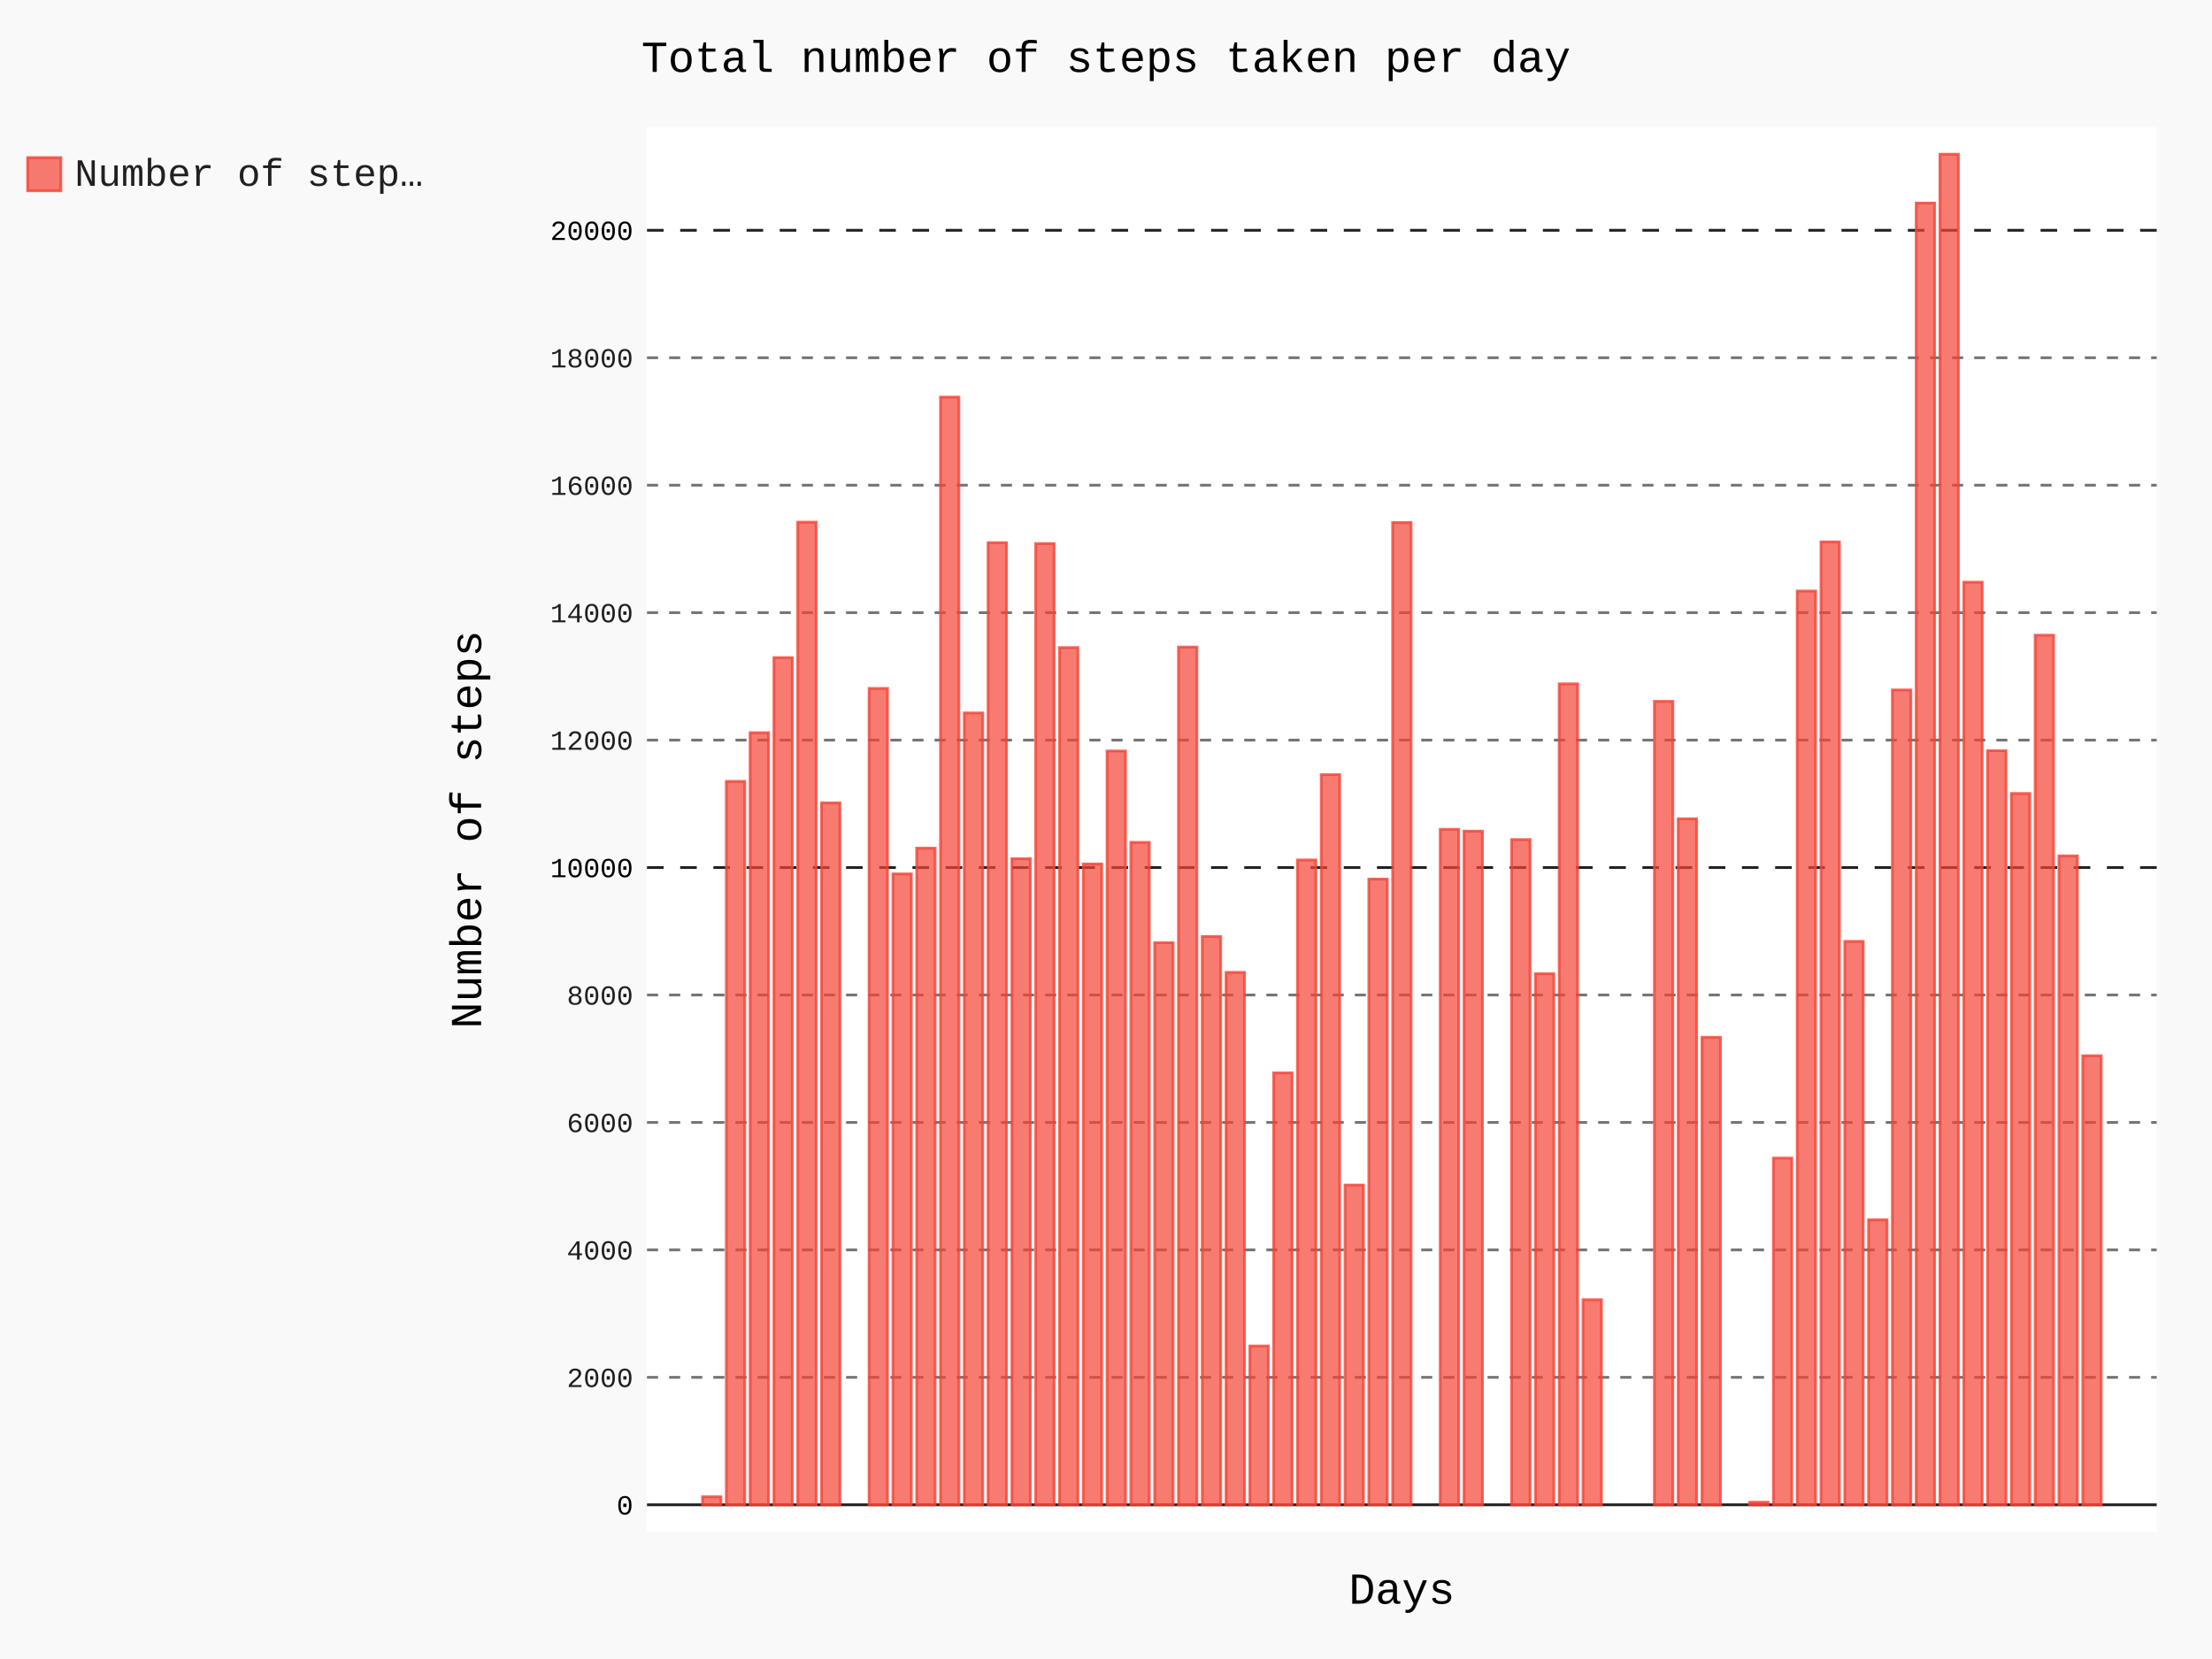
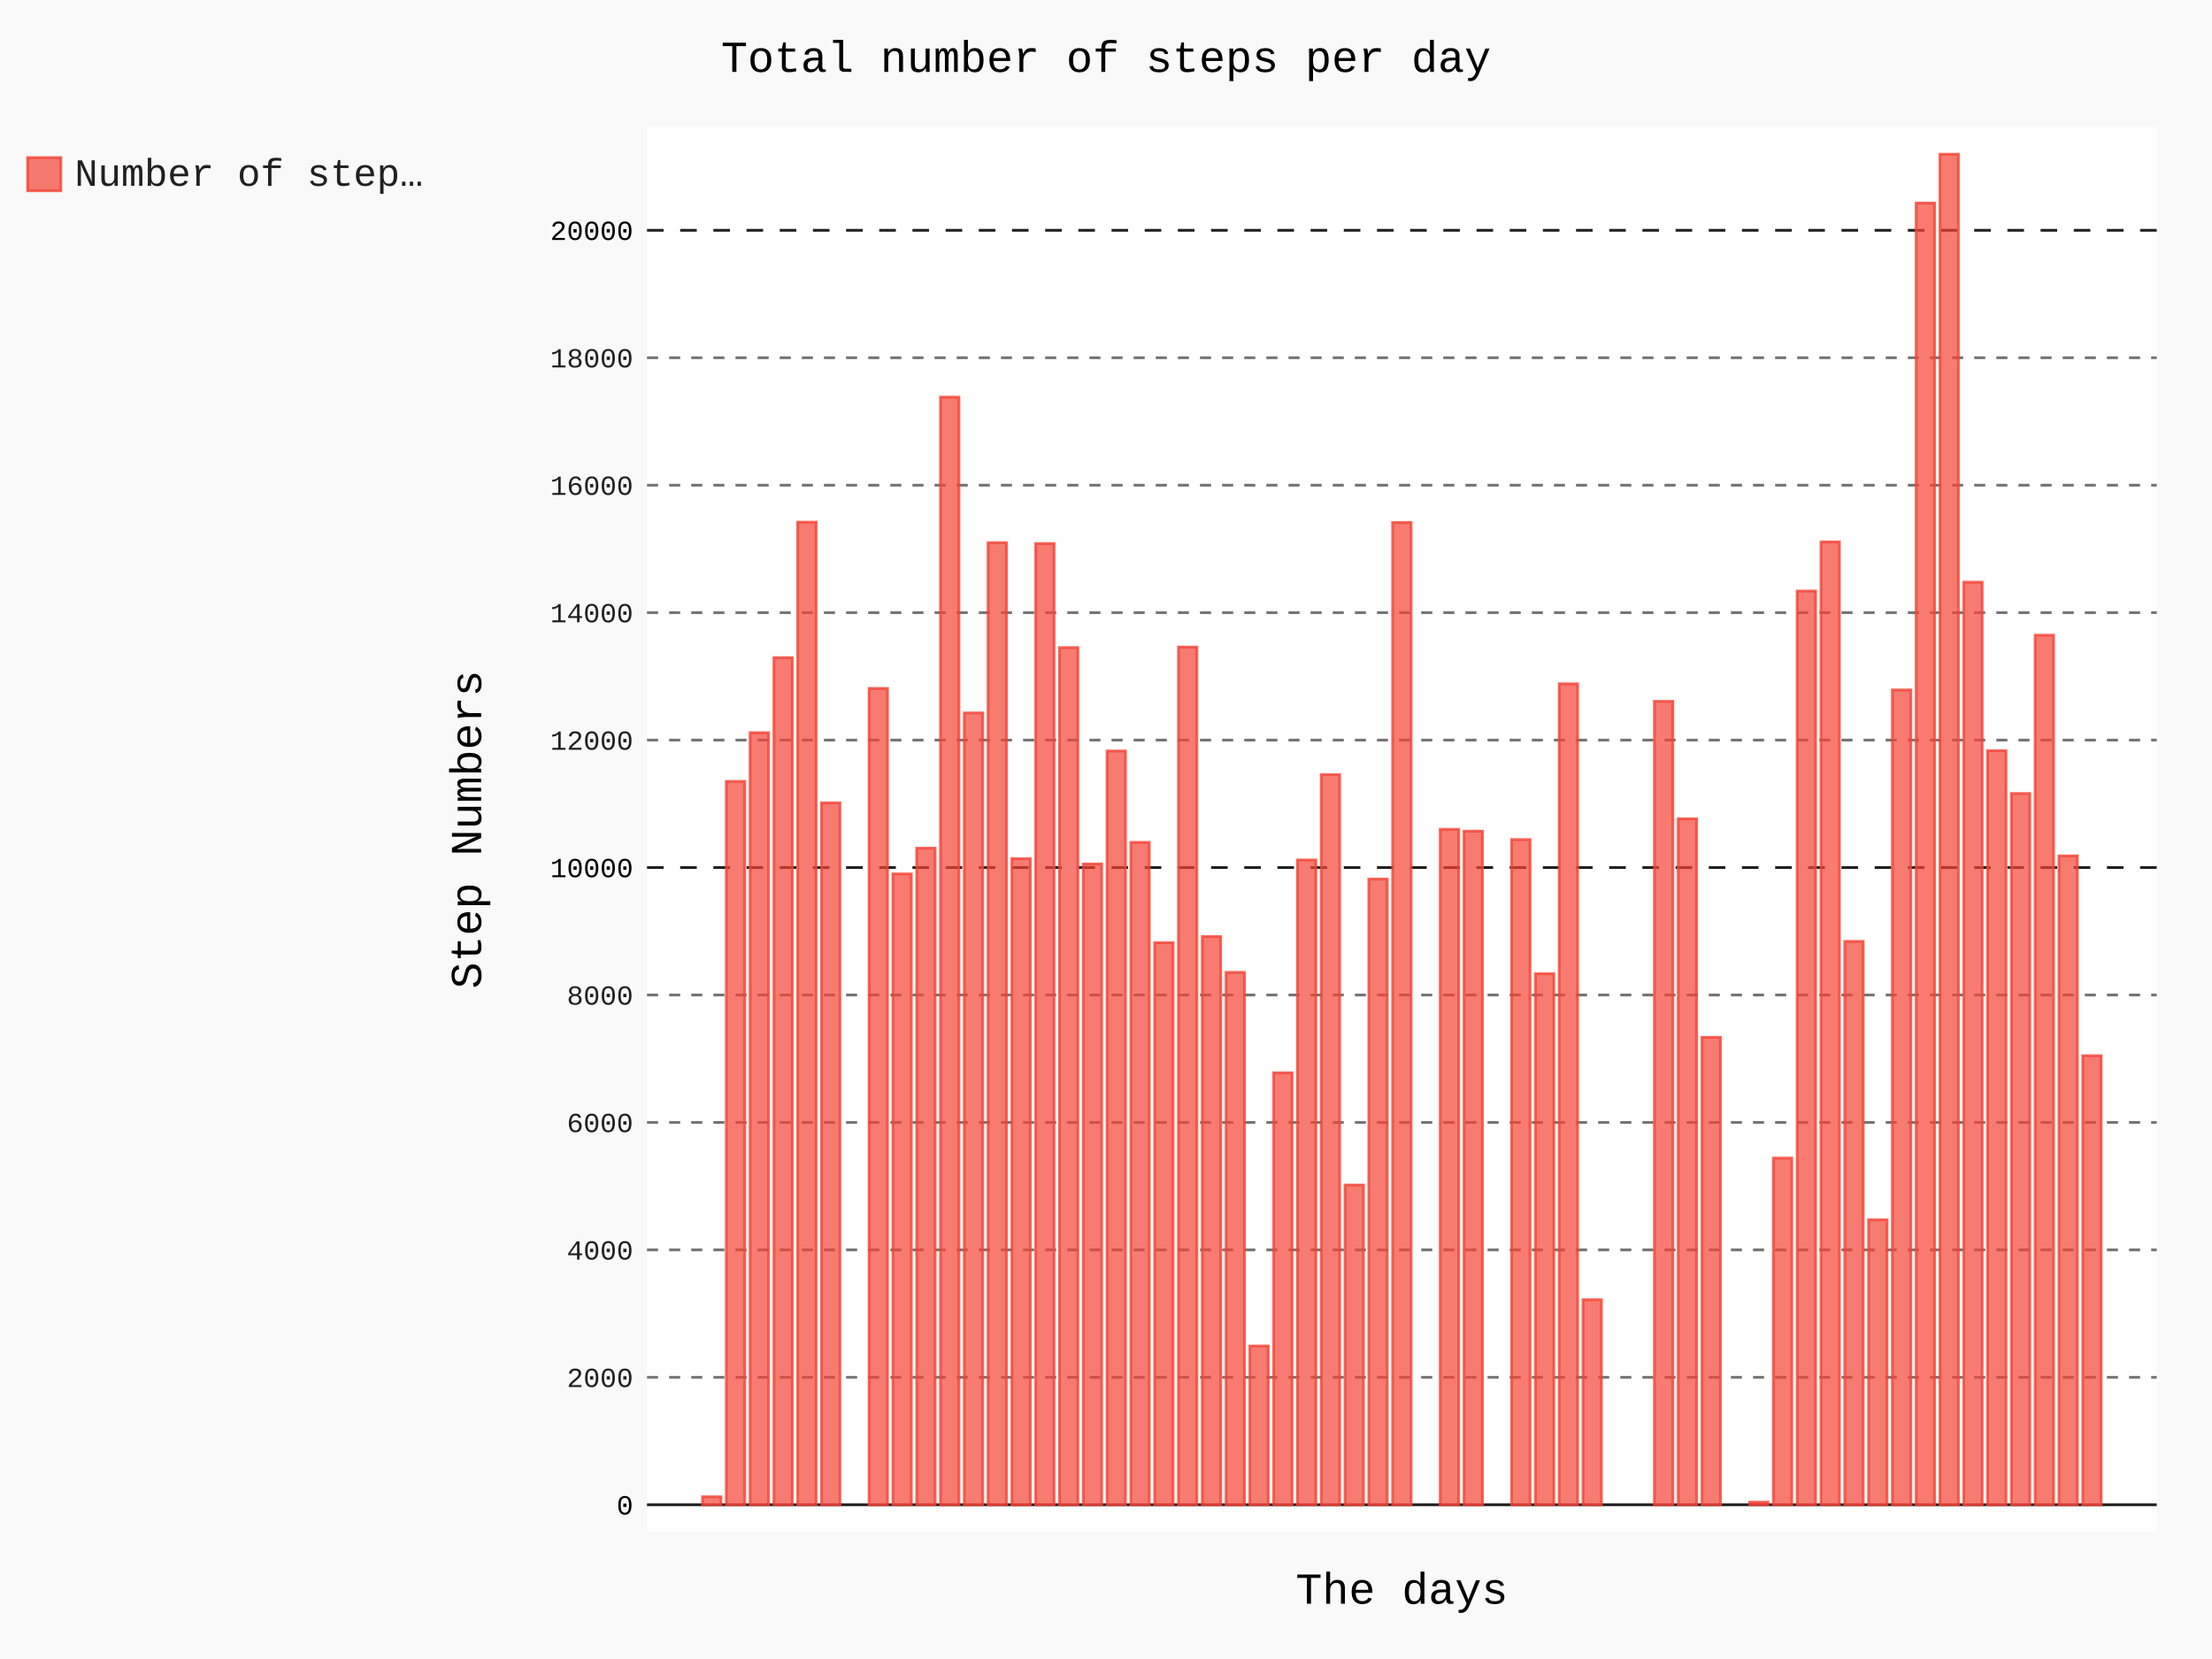
- <svg xmlns="http://www.w3.org/2000/svg" class="pygal-chart" id="chart-1b8be5c3-be60-4b56-95a1-ac28857858b3" viewBox="0 0 800 600">
+ <svg xmlns="http://www.w3.org/2000/svg" class="pygal-chart" id="chart-a7de5757-f462-4237-84ea-5c1028ab82b4" viewBox="0 0 800 600">
  <defs>
-     <style type="text/css">#chart-1b8be5c3-be60-4b56-95a1-ac28857858b3{-webkit-user-select:none;-webkit-font-smoothing:antialiased;font-family:Consolas,"Liberation Mono",Menlo,Courier,monospace}#chart-1b8be5c3-be60-4b56-95a1-ac28857858b3 .title{font-family:Consolas,"Liberation Mono",Menlo,Courier,monospace;font-size:16px}#chart-1b8be5c3-be60-4b56-95a1-ac28857858b3 .legends .legend text{font-family:Consolas,"Liberation Mono",Menlo,Courier,monospace;font-size:14px}#chart-1b8be5c3-be60-4b56-95a1-ac28857858b3 .axis text{font-family:Consolas,"Liberation Mono",Menlo,Courier,monospace;font-size:10px}#chart-1b8be5c3-be60-4b56-95a1-ac28857858b3 .axis text.major{font-family:Consolas,"Liberation Mono",Menlo,Courier,monospace;font-size:10px}#chart-1b8be5c3-be60-4b56-95a1-ac28857858b3 .text-overlay text.value{font-family:Consolas,"Liberation Mono",Menlo,Courier,monospace;font-size:16px}#chart-1b8be5c3-be60-4b56-95a1-ac28857858b3 .text-overlay text.label{font-family:Consolas,"Liberation Mono",Menlo,Courier,monospace;font-size:10px}#chart-1b8be5c3-be60-4b56-95a1-ac28857858b3 .tooltip{font-family:Consolas,"Liberation Mono",Menlo,Courier,monospace;font-size:14px}#chart-1b8be5c3-be60-4b56-95a1-ac28857858b3 text.no_data{font-family:Consolas,"Liberation Mono",Menlo,Courier,monospace;font-size:64px}
- #chart-1b8be5c3-be60-4b56-95a1-ac28857858b3{background-color:rgba(249,249,249,1)}#chart-1b8be5c3-be60-4b56-95a1-ac28857858b3 path,#chart-1b8be5c3-be60-4b56-95a1-ac28857858b3 line,#chart-1b8be5c3-be60-4b56-95a1-ac28857858b3 rect,#chart-1b8be5c3-be60-4b56-95a1-ac28857858b3 circle{-webkit-transition:150ms;-moz-transition:150ms;transition:150ms}#chart-1b8be5c3-be60-4b56-95a1-ac28857858b3 .graph &gt; .background{fill:rgba(249,249,249,1)}#chart-1b8be5c3-be60-4b56-95a1-ac28857858b3 .plot &gt; .background{fill:rgba(255,255,255,1)}#chart-1b8be5c3-be60-4b56-95a1-ac28857858b3 .graph{fill:rgba(0,0,0,.87)}#chart-1b8be5c3-be60-4b56-95a1-ac28857858b3 text.no_data{fill:rgba(0,0,0,1)}#chart-1b8be5c3-be60-4b56-95a1-ac28857858b3 .title{fill:rgba(0,0,0,1)}#chart-1b8be5c3-be60-4b56-95a1-ac28857858b3 .legends .legend text{fill:rgba(0,0,0,.87)}#chart-1b8be5c3-be60-4b56-95a1-ac28857858b3 .legends .legend:hover text{fill:rgba(0,0,0,1)}#chart-1b8be5c3-be60-4b56-95a1-ac28857858b3 .axis .line{stroke:rgba(0,0,0,1)}#chart-1b8be5c3-be60-4b56-95a1-ac28857858b3 .axis .guide.line{stroke:rgba(0,0,0,.54)}#chart-1b8be5c3-be60-4b56-95a1-ac28857858b3 .axis .major.line{stroke:rgba(0,0,0,.87)}#chart-1b8be5c3-be60-4b56-95a1-ac28857858b3 .axis text.major{fill:rgba(0,0,0,1)}#chart-1b8be5c3-be60-4b56-95a1-ac28857858b3 .axis.y .guides:hover .guide.line,#chart-1b8be5c3-be60-4b56-95a1-ac28857858b3 .line-graph .axis.x .guides:hover .guide.line,#chart-1b8be5c3-be60-4b56-95a1-ac28857858b3 .stackedline-graph .axis.x .guides:hover .guide.line,#chart-1b8be5c3-be60-4b56-95a1-ac28857858b3 .xy-graph .axis.x .guides:hover .guide.line{stroke:rgba(0,0,0,1)}#chart-1b8be5c3-be60-4b56-95a1-ac28857858b3 .axis .guides:hover text{fill:rgba(0,0,0,1)}#chart-1b8be5c3-be60-4b56-95a1-ac28857858b3 .reactive{fill-opacity:.7;stroke-opacity:.8}#chart-1b8be5c3-be60-4b56-95a1-ac28857858b3 .ci{stroke:rgba(0,0,0,.87)}#chart-1b8be5c3-be60-4b56-95a1-ac28857858b3 .reactive.active,#chart-1b8be5c3-be60-4b56-95a1-ac28857858b3 .active .reactive{fill-opacity:.8;stroke-opacity:.9;stroke-width:4}#chart-1b8be5c3-be60-4b56-95a1-ac28857858b3 .ci .reactive.active{stroke-width:1.5}#chart-1b8be5c3-be60-4b56-95a1-ac28857858b3 .series text{fill:rgba(0,0,0,1)}#chart-1b8be5c3-be60-4b56-95a1-ac28857858b3 .tooltip rect{fill:rgba(255,255,255,1);stroke:rgba(0,0,0,1);-webkit-transition:opacity 150ms;-moz-transition:opacity 150ms;transition:opacity 150ms}#chart-1b8be5c3-be60-4b56-95a1-ac28857858b3 .tooltip .label{fill:rgba(0,0,0,.87)}#chart-1b8be5c3-be60-4b56-95a1-ac28857858b3 .tooltip .label{fill:rgba(0,0,0,.87)}#chart-1b8be5c3-be60-4b56-95a1-ac28857858b3 .tooltip .legend{font-size:.8em;fill:rgba(0,0,0,.54)}#chart-1b8be5c3-be60-4b56-95a1-ac28857858b3 .tooltip .x_label{font-size:.6em;fill:rgba(0,0,0,1)}#chart-1b8be5c3-be60-4b56-95a1-ac28857858b3 .tooltip .xlink{font-size:.5em;text-decoration:underline}#chart-1b8be5c3-be60-4b56-95a1-ac28857858b3 .tooltip .value{font-size:1.5em}#chart-1b8be5c3-be60-4b56-95a1-ac28857858b3 .bound{font-size:.5em}#chart-1b8be5c3-be60-4b56-95a1-ac28857858b3 .max-value{font-size:.75em;fill:rgba(0,0,0,.54)}#chart-1b8be5c3-be60-4b56-95a1-ac28857858b3 .map-element{fill:rgba(255,255,255,1);stroke:rgba(0,0,0,.54) !important}#chart-1b8be5c3-be60-4b56-95a1-ac28857858b3 .map-element .reactive{fill-opacity:inherit;stroke-opacity:inherit}#chart-1b8be5c3-be60-4b56-95a1-ac28857858b3 .color-0,#chart-1b8be5c3-be60-4b56-95a1-ac28857858b3 .color-0 a:visited{stroke:#F44336;fill:#F44336}#chart-1b8be5c3-be60-4b56-95a1-ac28857858b3 .text-overlay .color-0 text{fill:black}
- #chart-1b8be5c3-be60-4b56-95a1-ac28857858b3 text.no_data{text-anchor:middle}#chart-1b8be5c3-be60-4b56-95a1-ac28857858b3 .guide.line{fill:none}#chart-1b8be5c3-be60-4b56-95a1-ac28857858b3 .centered{text-anchor:middle}#chart-1b8be5c3-be60-4b56-95a1-ac28857858b3 .title{text-anchor:middle}#chart-1b8be5c3-be60-4b56-95a1-ac28857858b3 .legends .legend text{fill-opacity:1}#chart-1b8be5c3-be60-4b56-95a1-ac28857858b3 .axis.x text{text-anchor:middle}#chart-1b8be5c3-be60-4b56-95a1-ac28857858b3 .axis.x:not(.web) text[transform]{text-anchor:start}#chart-1b8be5c3-be60-4b56-95a1-ac28857858b3 .axis.x:not(.web) text[transform].backwards{text-anchor:end}#chart-1b8be5c3-be60-4b56-95a1-ac28857858b3 .axis.y text{text-anchor:end}#chart-1b8be5c3-be60-4b56-95a1-ac28857858b3 .axis.y text[transform].backwards{text-anchor:start}#chart-1b8be5c3-be60-4b56-95a1-ac28857858b3 .axis.y2 text{text-anchor:start}#chart-1b8be5c3-be60-4b56-95a1-ac28857858b3 .axis.y2 text[transform].backwards{text-anchor:end}#chart-1b8be5c3-be60-4b56-95a1-ac28857858b3 .axis .guide.line{stroke-dasharray:4,4}#chart-1b8be5c3-be60-4b56-95a1-ac28857858b3 .axis .major.guide.line{stroke-dasharray:6,6}#chart-1b8be5c3-be60-4b56-95a1-ac28857858b3 .horizontal .axis.y .guide.line,#chart-1b8be5c3-be60-4b56-95a1-ac28857858b3 .horizontal .axis.y2 .guide.line,#chart-1b8be5c3-be60-4b56-95a1-ac28857858b3 .vertical .axis.x .guide.line{opacity:0}#chart-1b8be5c3-be60-4b56-95a1-ac28857858b3 .horizontal .axis.always_show .guide.line,#chart-1b8be5c3-be60-4b56-95a1-ac28857858b3 .vertical .axis.always_show .guide.line{opacity:1 !important}#chart-1b8be5c3-be60-4b56-95a1-ac28857858b3 .axis.y .guides:hover .guide.line,#chart-1b8be5c3-be60-4b56-95a1-ac28857858b3 .axis.y2 .guides:hover .guide.line,#chart-1b8be5c3-be60-4b56-95a1-ac28857858b3 .axis.x .guides:hover .guide.line{opacity:1}#chart-1b8be5c3-be60-4b56-95a1-ac28857858b3 .axis .guides:hover text{opacity:1}#chart-1b8be5c3-be60-4b56-95a1-ac28857858b3 .nofill{fill:none}#chart-1b8be5c3-be60-4b56-95a1-ac28857858b3 .subtle-fill{fill-opacity:.2}#chart-1b8be5c3-be60-4b56-95a1-ac28857858b3 .dot{stroke-width:1px;fill-opacity:1}#chart-1b8be5c3-be60-4b56-95a1-ac28857858b3 .dot.active{stroke-width:5px}#chart-1b8be5c3-be60-4b56-95a1-ac28857858b3 .dot.negative{fill:transparent}#chart-1b8be5c3-be60-4b56-95a1-ac28857858b3 text,#chart-1b8be5c3-be60-4b56-95a1-ac28857858b3 tspan{stroke:none !important}#chart-1b8be5c3-be60-4b56-95a1-ac28857858b3 .series text.active{opacity:1}#chart-1b8be5c3-be60-4b56-95a1-ac28857858b3 .tooltip rect{fill-opacity:.95;stroke-width:.5}#chart-1b8be5c3-be60-4b56-95a1-ac28857858b3 .tooltip text{fill-opacity:1}#chart-1b8be5c3-be60-4b56-95a1-ac28857858b3 .showable{visibility:hidden}#chart-1b8be5c3-be60-4b56-95a1-ac28857858b3 .showable.shown{visibility:visible}#chart-1b8be5c3-be60-4b56-95a1-ac28857858b3 .gauge-background{fill:rgba(229,229,229,1);stroke:none}#chart-1b8be5c3-be60-4b56-95a1-ac28857858b3 .bg-lines{stroke:rgba(249,249,249,1);stroke-width:2px}</style>
+     <style type="text/css">#chart-a7de5757-f462-4237-84ea-5c1028ab82b4{-webkit-user-select:none;-webkit-font-smoothing:antialiased;font-family:Consolas,"Liberation Mono",Menlo,Courier,monospace}#chart-a7de5757-f462-4237-84ea-5c1028ab82b4 .title{font-family:Consolas,"Liberation Mono",Menlo,Courier,monospace;font-size:16px}#chart-a7de5757-f462-4237-84ea-5c1028ab82b4 .legends .legend text{font-family:Consolas,"Liberation Mono",Menlo,Courier,monospace;font-size:14px}#chart-a7de5757-f462-4237-84ea-5c1028ab82b4 .axis text{font-family:Consolas,"Liberation Mono",Menlo,Courier,monospace;font-size:10px}#chart-a7de5757-f462-4237-84ea-5c1028ab82b4 .axis text.major{font-family:Consolas,"Liberation Mono",Menlo,Courier,monospace;font-size:10px}#chart-a7de5757-f462-4237-84ea-5c1028ab82b4 .text-overlay text.value{font-family:Consolas,"Liberation Mono",Menlo,Courier,monospace;font-size:16px}#chart-a7de5757-f462-4237-84ea-5c1028ab82b4 .text-overlay text.label{font-family:Consolas,"Liberation Mono",Menlo,Courier,monospace;font-size:10px}#chart-a7de5757-f462-4237-84ea-5c1028ab82b4 .tooltip{font-family:Consolas,"Liberation Mono",Menlo,Courier,monospace;font-size:14px}#chart-a7de5757-f462-4237-84ea-5c1028ab82b4 text.no_data{font-family:Consolas,"Liberation Mono",Menlo,Courier,monospace;font-size:64px}
+ #chart-a7de5757-f462-4237-84ea-5c1028ab82b4{background-color:rgba(249,249,249,1)}#chart-a7de5757-f462-4237-84ea-5c1028ab82b4 path,#chart-a7de5757-f462-4237-84ea-5c1028ab82b4 line,#chart-a7de5757-f462-4237-84ea-5c1028ab82b4 rect,#chart-a7de5757-f462-4237-84ea-5c1028ab82b4 circle{-webkit-transition:150ms;-moz-transition:150ms;transition:150ms}#chart-a7de5757-f462-4237-84ea-5c1028ab82b4 .graph &gt; .background{fill:rgba(249,249,249,1)}#chart-a7de5757-f462-4237-84ea-5c1028ab82b4 .plot &gt; .background{fill:rgba(255,255,255,1)}#chart-a7de5757-f462-4237-84ea-5c1028ab82b4 .graph{fill:rgba(0,0,0,.87)}#chart-a7de5757-f462-4237-84ea-5c1028ab82b4 text.no_data{fill:rgba(0,0,0,1)}#chart-a7de5757-f462-4237-84ea-5c1028ab82b4 .title{fill:rgba(0,0,0,1)}#chart-a7de5757-f462-4237-84ea-5c1028ab82b4 .legends .legend text{fill:rgba(0,0,0,.87)}#chart-a7de5757-f462-4237-84ea-5c1028ab82b4 .legends .legend:hover text{fill:rgba(0,0,0,1)}#chart-a7de5757-f462-4237-84ea-5c1028ab82b4 .axis .line{stroke:rgba(0,0,0,1)}#chart-a7de5757-f462-4237-84ea-5c1028ab82b4 .axis .guide.line{stroke:rgba(0,0,0,.54)}#chart-a7de5757-f462-4237-84ea-5c1028ab82b4 .axis .major.line{stroke:rgba(0,0,0,.87)}#chart-a7de5757-f462-4237-84ea-5c1028ab82b4 .axis text.major{fill:rgba(0,0,0,1)}#chart-a7de5757-f462-4237-84ea-5c1028ab82b4 .axis.y .guides:hover .guide.line,#chart-a7de5757-f462-4237-84ea-5c1028ab82b4 .line-graph .axis.x .guides:hover .guide.line,#chart-a7de5757-f462-4237-84ea-5c1028ab82b4 .stackedline-graph .axis.x .guides:hover .guide.line,#chart-a7de5757-f462-4237-84ea-5c1028ab82b4 .xy-graph .axis.x .guides:hover .guide.line{stroke:rgba(0,0,0,1)}#chart-a7de5757-f462-4237-84ea-5c1028ab82b4 .axis .guides:hover text{fill:rgba(0,0,0,1)}#chart-a7de5757-f462-4237-84ea-5c1028ab82b4 .reactive{fill-opacity:.7;stroke-opacity:.8}#chart-a7de5757-f462-4237-84ea-5c1028ab82b4 .ci{stroke:rgba(0,0,0,.87)}#chart-a7de5757-f462-4237-84ea-5c1028ab82b4 .reactive.active,#chart-a7de5757-f462-4237-84ea-5c1028ab82b4 .active .reactive{fill-opacity:.8;stroke-opacity:.9;stroke-width:4}#chart-a7de5757-f462-4237-84ea-5c1028ab82b4 .ci .reactive.active{stroke-width:1.5}#chart-a7de5757-f462-4237-84ea-5c1028ab82b4 .series text{fill:rgba(0,0,0,1)}#chart-a7de5757-f462-4237-84ea-5c1028ab82b4 .tooltip rect{fill:rgba(255,255,255,1);stroke:rgba(0,0,0,1);-webkit-transition:opacity 150ms;-moz-transition:opacity 150ms;transition:opacity 150ms}#chart-a7de5757-f462-4237-84ea-5c1028ab82b4 .tooltip .label{fill:rgba(0,0,0,.87)}#chart-a7de5757-f462-4237-84ea-5c1028ab82b4 .tooltip .label{fill:rgba(0,0,0,.87)}#chart-a7de5757-f462-4237-84ea-5c1028ab82b4 .tooltip .legend{font-size:.8em;fill:rgba(0,0,0,.54)}#chart-a7de5757-f462-4237-84ea-5c1028ab82b4 .tooltip .x_label{font-size:.6em;fill:rgba(0,0,0,1)}#chart-a7de5757-f462-4237-84ea-5c1028ab82b4 .tooltip .xlink{font-size:.5em;text-decoration:underline}#chart-a7de5757-f462-4237-84ea-5c1028ab82b4 .tooltip .value{font-size:1.5em}#chart-a7de5757-f462-4237-84ea-5c1028ab82b4 .bound{font-size:.5em}#chart-a7de5757-f462-4237-84ea-5c1028ab82b4 .max-value{font-size:.75em;fill:rgba(0,0,0,.54)}#chart-a7de5757-f462-4237-84ea-5c1028ab82b4 .map-element{fill:rgba(255,255,255,1);stroke:rgba(0,0,0,.54) !important}#chart-a7de5757-f462-4237-84ea-5c1028ab82b4 .map-element .reactive{fill-opacity:inherit;stroke-opacity:inherit}#chart-a7de5757-f462-4237-84ea-5c1028ab82b4 .color-0,#chart-a7de5757-f462-4237-84ea-5c1028ab82b4 .color-0 a:visited{stroke:#F44336;fill:#F44336}#chart-a7de5757-f462-4237-84ea-5c1028ab82b4 .text-overlay .color-0 text{fill:black}
+ #chart-a7de5757-f462-4237-84ea-5c1028ab82b4 text.no_data{text-anchor:middle}#chart-a7de5757-f462-4237-84ea-5c1028ab82b4 .guide.line{fill:none}#chart-a7de5757-f462-4237-84ea-5c1028ab82b4 .centered{text-anchor:middle}#chart-a7de5757-f462-4237-84ea-5c1028ab82b4 .title{text-anchor:middle}#chart-a7de5757-f462-4237-84ea-5c1028ab82b4 .legends .legend text{fill-opacity:1}#chart-a7de5757-f462-4237-84ea-5c1028ab82b4 .axis.x text{text-anchor:middle}#chart-a7de5757-f462-4237-84ea-5c1028ab82b4 .axis.x:not(.web) text[transform]{text-anchor:start}#chart-a7de5757-f462-4237-84ea-5c1028ab82b4 .axis.x:not(.web) text[transform].backwards{text-anchor:end}#chart-a7de5757-f462-4237-84ea-5c1028ab82b4 .axis.y text{text-anchor:end}#chart-a7de5757-f462-4237-84ea-5c1028ab82b4 .axis.y text[transform].backwards{text-anchor:start}#chart-a7de5757-f462-4237-84ea-5c1028ab82b4 .axis.y2 text{text-anchor:start}#chart-a7de5757-f462-4237-84ea-5c1028ab82b4 .axis.y2 text[transform].backwards{text-anchor:end}#chart-a7de5757-f462-4237-84ea-5c1028ab82b4 .axis .guide.line{stroke-dasharray:4,4}#chart-a7de5757-f462-4237-84ea-5c1028ab82b4 .axis .major.guide.line{stroke-dasharray:6,6}#chart-a7de5757-f462-4237-84ea-5c1028ab82b4 .horizontal .axis.y .guide.line,#chart-a7de5757-f462-4237-84ea-5c1028ab82b4 .horizontal .axis.y2 .guide.line,#chart-a7de5757-f462-4237-84ea-5c1028ab82b4 .vertical .axis.x .guide.line{opacity:0}#chart-a7de5757-f462-4237-84ea-5c1028ab82b4 .horizontal .axis.always_show .guide.line,#chart-a7de5757-f462-4237-84ea-5c1028ab82b4 .vertical .axis.always_show .guide.line{opacity:1 !important}#chart-a7de5757-f462-4237-84ea-5c1028ab82b4 .axis.y .guides:hover .guide.line,#chart-a7de5757-f462-4237-84ea-5c1028ab82b4 .axis.y2 .guides:hover .guide.line,#chart-a7de5757-f462-4237-84ea-5c1028ab82b4 .axis.x .guides:hover .guide.line{opacity:1}#chart-a7de5757-f462-4237-84ea-5c1028ab82b4 .axis .guides:hover text{opacity:1}#chart-a7de5757-f462-4237-84ea-5c1028ab82b4 .nofill{fill:none}#chart-a7de5757-f462-4237-84ea-5c1028ab82b4 .subtle-fill{fill-opacity:.2}#chart-a7de5757-f462-4237-84ea-5c1028ab82b4 .dot{stroke-width:1px;fill-opacity:1}#chart-a7de5757-f462-4237-84ea-5c1028ab82b4 .dot.active{stroke-width:5px}#chart-a7de5757-f462-4237-84ea-5c1028ab82b4 .dot.negative{fill:transparent}#chart-a7de5757-f462-4237-84ea-5c1028ab82b4 text,#chart-a7de5757-f462-4237-84ea-5c1028ab82b4 tspan{stroke:none !important}#chart-a7de5757-f462-4237-84ea-5c1028ab82b4 .series text.active{opacity:1}#chart-a7de5757-f462-4237-84ea-5c1028ab82b4 .tooltip rect{fill-opacity:.95;stroke-width:.5}#chart-a7de5757-f462-4237-84ea-5c1028ab82b4 .tooltip text{fill-opacity:1}#chart-a7de5757-f462-4237-84ea-5c1028ab82b4 .showable{visibility:hidden}#chart-a7de5757-f462-4237-84ea-5c1028ab82b4 .showable.shown{visibility:visible}#chart-a7de5757-f462-4237-84ea-5c1028ab82b4 .gauge-background{fill:rgba(229,229,229,1);stroke:none}#chart-a7de5757-f462-4237-84ea-5c1028ab82b4 .bg-lines{stroke:rgba(249,249,249,1);stroke-width:2px}</style>
  </defs>
  <g class="graph bar-graph vertical">
    <rect class="background" height="600" width="800" x="0" y="0" />
    <g class="plot" transform="translate(234, 46)">
      <rect class="background" height="508" width="546.0" x="0" y="0" />
      <g class="axis y always_show">
        <g class="guides">
          <path class="axis major line" d="M0 498.231 h546" />
          <text class="major" x="-5" y="501.731">0</text>
        </g>
        <g class="guides">
          <path class="guide line" d="M0 452.136 h546" />
          <text class="" x="-5" y="455.636">2000</text>
        </g>
        <g class="guides">
          <path class="guide line" d="M0 406.042 h546" />
          <text class="" x="-5" y="409.542">4000</text>
        </g>
        <g class="guides">
          <path class="guide line" d="M0 359.948 h546" />
          <text class="" x="-5" y="363.448">6000</text>
        </g>
        <g class="guides">
          <path class="guide line" d="M0 313.853 h546" />
          <text class="" x="-5" y="317.353">8000</text>
        </g>
        <g class="guides">
          <path class="major guide line" d="M0 267.759 h546" />
          <text class="major" x="-5" y="271.259">10000</text>
        </g>
        <g class="guides">
          <path class="guide line" d="M0 221.665 h546" />
          <text class="" x="-5" y="225.165">12000</text>
        </g>
        <g class="guides">
          <path class="guide line" d="M0 175.571 h546" />
          <text class="" x="-5" y="179.071">14000</text>
        </g>
        <g class="guides">
          <path class="guide line" d="M0 129.476 h546" />
          <text class="" x="-5" y="132.976">16000</text>
        </g>
        <g class="guides">
          <path class="guide line" d="M0 83.382 h546" />
          <text class="" x="-5" y="86.882">18000</text>
        </g>
        <g class="guides">
          <path class="major guide line" d="M0 37.288 h546" />
          <text class="major" x="-5" y="40.788">20000</text>
        </g>
      </g>
      <g class="series serie-0 color-0">
        <g class="bars">
          <g class="bar">
            <rect class="rect reactive tooltip-trigger" height="0.0" rx="0" ry="0" width="6.665" x="11.471" y="498.231" />
          </g>
          <g class="bar">
            <rect class="rect reactive tooltip-trigger" height="2.904" rx="0" ry="0" width="6.665" x="20.077" y="495.327" />
          </g>
          <g class="bar">
            <rect class="rect reactive tooltip-trigger" height="261.631" rx="0" ry="0" width="6.665" x="28.684" y="236.599" />
          </g>
          <g class="bar">
            <rect class="rect reactive tooltip-trigger" height="279.239" rx="0" ry="0" width="6.665" x="37.29" y="218.991" />
          </g>
          <g class="bar">
            <rect class="rect reactive tooltip-trigger" height="306.389" rx="0" ry="0" width="6.665" x="45.897" y="191.842" />
          </g>
          <g class="bar">
            <rect class="rect reactive tooltip-trigger" height="355.387" rx="0" ry="0" width="6.665" x="54.504" y="142.844" />
          </g>
          <g class="bar">
            <rect class="rect reactive tooltip-trigger" height="253.864" rx="0" ry="0" width="6.665" x="63.11" y="244.366" />
          </g>
          <g class="bar">
            <rect class="rect reactive tooltip-trigger" height="0.0" rx="0" ry="0" width="6.665" x="71.717" y="498.231" />
          </g>
          <g class="bar">
            <rect class="rect reactive tooltip-trigger" height="295.257" rx="0" ry="0" width="6.665" x="80.323" y="202.974" />
          </g>
          <g class="bar">
            <rect class="rect reactive tooltip-trigger" height="228.167" rx="0" ry="0" width="6.665" x="88.93" y="270.064" />
          </g>
          <g class="bar">
            <rect class="rect reactive tooltip-trigger" height="237.478" rx="0" ry="0" width="6.665" x="97.536" y="260.753" />
          </g>
          <g class="bar">
            <rect class="rect reactive tooltip-trigger" height="400.606" rx="0" ry="0" width="6.665" x="106.143" y="97.625" />
          </g>
          <g class="bar">
            <rect class="rect reactive tooltip-trigger" height="286.384" rx="0" ry="0" width="6.665" x="114.75" y="211.847" />
          </g>
          <g class="bar">
            <rect class="rect reactive tooltip-trigger" height="347.966" rx="0" ry="0" width="6.665" x="123.356" y="150.265" />
          </g>
          <g class="bar">
            <rect class="rect reactive tooltip-trigger" height="233.675" rx="0" ry="0" width="6.665" x="131.963" y="264.556" />
          </g>
          <g class="bar">
            <rect class="rect reactive tooltip-trigger" height="347.643" rx="0" ry="0" width="6.665" x="140.569" y="150.587" />
          </g>
          <g class="bar">
            <rect class="rect reactive tooltip-trigger" height="310.03" rx="0" ry="0" width="6.665" x="149.176" y="188.2" />
          </g>
          <g class="bar">
            <rect class="rect reactive tooltip-trigger" height="231.762" rx="0" ry="0" width="6.665" x="157.782" y="266.469" />
          </g>
          <g class="bar">
            <rect class="rect reactive tooltip-trigger" height="272.625" rx="0" ry="0" width="6.665" x="166.389" y="225.606" />
          </g>
          <g class="bar">
            <rect class="rect reactive tooltip-trigger" height="239.575" rx="0" ry="0" width="6.665" x="174.995" y="258.656" />
          </g>
          <g class="bar">
            <rect class="rect reactive tooltip-trigger" height="203.299" rx="0" ry="0" width="6.665" x="183.602" y="294.932" />
          </g>
          <g class="bar">
            <rect class="rect reactive tooltip-trigger" height="310.215" rx="0" ry="0" width="6.665" x="192.209" y="188.016" />
          </g>
          <g class="bar">
            <rect class="rect reactive tooltip-trigger" height="205.535" rx="0" ry="0" width="6.665" x="200.815" y="292.696" />
          </g>
          <g class="bar">
            <rect class="rect reactive tooltip-trigger" height="192.559" rx="0" ry="0" width="6.665" x="209.422" y="305.672" />
          </g>
          <g class="bar">
            <rect class="rect reactive tooltip-trigger" height="57.434" rx="0" ry="0" width="6.665" x="218.028" y="440.797" />
          </g>
          <g class="bar">
            <rect class="rect reactive tooltip-trigger" height="156.214" rx="0" ry="0" width="6.665" x="226.635" y="342.017" />
          </g>
          <g class="bar">
            <rect class="rect reactive tooltip-trigger" height="233.214" rx="0" ry="0" width="6.665" x="235.241" y="265.017" />
          </g>
          <g class="bar">
            <rect class="rect reactive tooltip-trigger" height="264.074" rx="0" ry="0" width="6.665" x="243.848" y="234.156" />
          </g>
          <g class="bar">
            <rect class="rect reactive tooltip-trigger" height="115.651" rx="0" ry="0" width="6.665" x="252.454" y="382.58" />
          </g>
          <g class="bar">
            <rect class="rect reactive tooltip-trigger" height="226.3" rx="0" ry="0" width="6.665" x="261.061" y="271.931" />
          </g>
          <g class="bar">
            <rect class="rect reactive tooltip-trigger" height="355.249" rx="0" ry="0" width="6.665" x="269.668" y="142.982" />
          </g>
          <g class="bar">
            <rect class="rect reactive tooltip-trigger" height="0.0" rx="0" ry="0" width="6.665" x="278.274" y="498.231" />
          </g>
          <g class="bar">
            <rect class="rect reactive tooltip-trigger" height="244.3" rx="0" ry="0" width="6.665" x="286.881" y="253.931" />
          </g>
          <g class="bar">
            <rect class="rect reactive tooltip-trigger" height="243.632" rx="0" ry="0" width="6.665" x="295.487" y="254.599" />
          </g>
          <g class="bar">
            <rect class="rect reactive tooltip-trigger" height="0.0" rx="0" ry="0" width="6.665" x="304.094" y="498.231" />
          </g>
          <g class="bar">
            <rect class="rect reactive tooltip-trigger" height="240.589" rx="0" ry="0" width="6.665" x="312.7" y="257.641" />
          </g>
          <g class="bar">
            <rect class="rect reactive tooltip-trigger" height="192.075" rx="0" ry="0" width="6.665" x="321.307" y="306.156" />
          </g>
          <g class="bar">
            <rect class="rect reactive tooltip-trigger" height="296.917" rx="0" ry="0" width="6.665" x="329.913" y="201.314" />
          </g>
          <g class="bar">
            <rect class="rect reactive tooltip-trigger" height="74.189" rx="0" ry="0" width="6.665" x="338.52" y="424.042" />
          </g>
          <g class="bar">
            <rect class="rect reactive tooltip-trigger" height="0.0" rx="0" ry="0" width="6.665" x="347.127" y="498.231" />
          </g>
          <g class="bar">
            <rect class="rect reactive tooltip-trigger" height="0.0" rx="0" ry="0" width="6.665" x="355.733" y="498.231" />
          </g>
          <g class="bar">
            <rect class="rect reactive tooltip-trigger" height="290.579" rx="0" ry="0" width="6.665" x="364.34" y="207.652" />
          </g>
          <g class="bar">
            <rect class="rect reactive tooltip-trigger" height="248.103" rx="0" ry="0" width="6.665" x="372.946" y="250.128" />
          </g>
          <g class="bar">
            <rect class="rect reactive tooltip-trigger" height="169.074" rx="0" ry="0" width="6.665" x="381.553" y="329.157" />
          </g>
          <g class="bar">
            <rect class="rect reactive tooltip-trigger" height="0.0" rx="0" ry="0" width="6.665" x="390.159" y="498.231" />
          </g>
          <g class="bar">
            <rect class="rect reactive tooltip-trigger" height="0.945" rx="0" ry="0" width="6.665" x="398.766" y="497.286" />
          </g>
          <g class="bar">
            <rect class="rect reactive tooltip-trigger" height="125.4" rx="0" ry="0" width="6.665" x="407.372" y="372.831" />
          </g>
          <g class="bar">
            <rect class="rect reactive tooltip-trigger" height="330.473" rx="0" ry="0" width="6.665" x="415.979" y="167.758" />
          </g>
          <g class="bar">
            <rect class="rect reactive tooltip-trigger" height="348.243" rx="0" ry="0" width="6.665" x="424.586" y="149.988" />
          </g>
          <g class="bar">
            <rect class="rect reactive tooltip-trigger" height="203.76" rx="0" ry="0" width="6.665" x="433.192" y="294.471" />
          </g>
          <g class="bar">
            <rect class="rect reactive tooltip-trigger" height="103.067" rx="0" ry="0" width="6.665" x="441.799" y="395.164" />
          </g>
          <g class="bar">
            <rect class="rect reactive tooltip-trigger" height="294.704" rx="0" ry="0" width="6.665" x="450.405" y="203.527" />
          </g>
          <g class="bar">
            <rect class="rect reactive tooltip-trigger" height="470.784" rx="0" ry="0" width="6.665" x="459.012" y="27.446" />
          </g>
          <g class="bar">
            <rect class="rect reactive tooltip-trigger" height="488.462" rx="0" ry="0" width="6.665" x="467.618" y="9.769" />
          </g>
          <g class="bar">
            <rect class="rect reactive tooltip-trigger" height="333.677" rx="0" ry="0" width="6.665" x="476.225" y="164.554" />
          </g>
          <g class="bar">
            <rect class="rect reactive tooltip-trigger" height="272.74" rx="0" ry="0" width="6.665" x="484.831" y="225.491" />
          </g>
          <g class="bar">
            <rect class="rect reactive tooltip-trigger" height="257.252" rx="0" ry="0" width="6.665" x="493.438" y="240.978" />
          </g>
          <g class="bar">
            <rect class="rect reactive tooltip-trigger" height="314.502" rx="0" ry="0" width="6.665" x="502.045" y="183.729" />
          </g>
          <g class="bar">
            <rect class="rect reactive tooltip-trigger" height="234.689" rx="0" ry="0" width="6.665" x="510.651" y="263.542" />
          </g>
          <g class="bar">
            <rect class="rect reactive tooltip-trigger" height="162.413" rx="0" ry="0" width="6.665" x="519.258" y="335.817" />
          </g>
          <g class="bar">
            <rect class="rect reactive tooltip-trigger" height="0.0" rx="0" ry="0" width="6.665" x="527.864" y="498.231" />
          </g>
        </g>
      </g>
    </g>
    <g class="titles">
-       <text class="title plot_title" x="400.0" y="26">Total number of steps taken per day</text>
-       <text class="title" x="507.0" y="580">Days</text>
-       <text class="title" transform="rotate(-90 148 300)" x="148.0" y="326.0">Number of steps</text>
+       <text class="title plot_title" x="400.0" y="26">Total number of steps per day</text>
+       <text class="title" x="507.0" y="580">The days</text>
+       <text class="title" transform="rotate(-90 148 300)" x="148.0" y="326.0">Step Numbers</text>
    </g>
    <g class="plot overlay" transform="translate(234, 46)">
      <g class="series serie-0 color-0" />
    </g>
    <g class="plot text-overlay" transform="translate(234, 46)">
      <g class="series serie-0 color-0" />
    </g>
    <g class="plot tooltip-overlay" transform="translate(234, 46)">
      <g class="tooltip" style="opacity: 0" transform="translate(0 0)">
        <rect class="tooltip-box" height="0" rx="0" ry="0" width="0" />
        <g class="text" />
      </g>
    </g>
    <g class="legends" transform="translate(10, 56)">
      <g class="legend reactive activate-serie" id="activate-serie-0">
        <rect class="color-0 reactive" height="12" width="12" x="0.0" y="1.0" />
        <text x="17.0" y="11.2">Number of step…</text>
      </g>
    </g>
    <g class="legends" transform="translate(790, 56)" />
  </g>
</svg>
